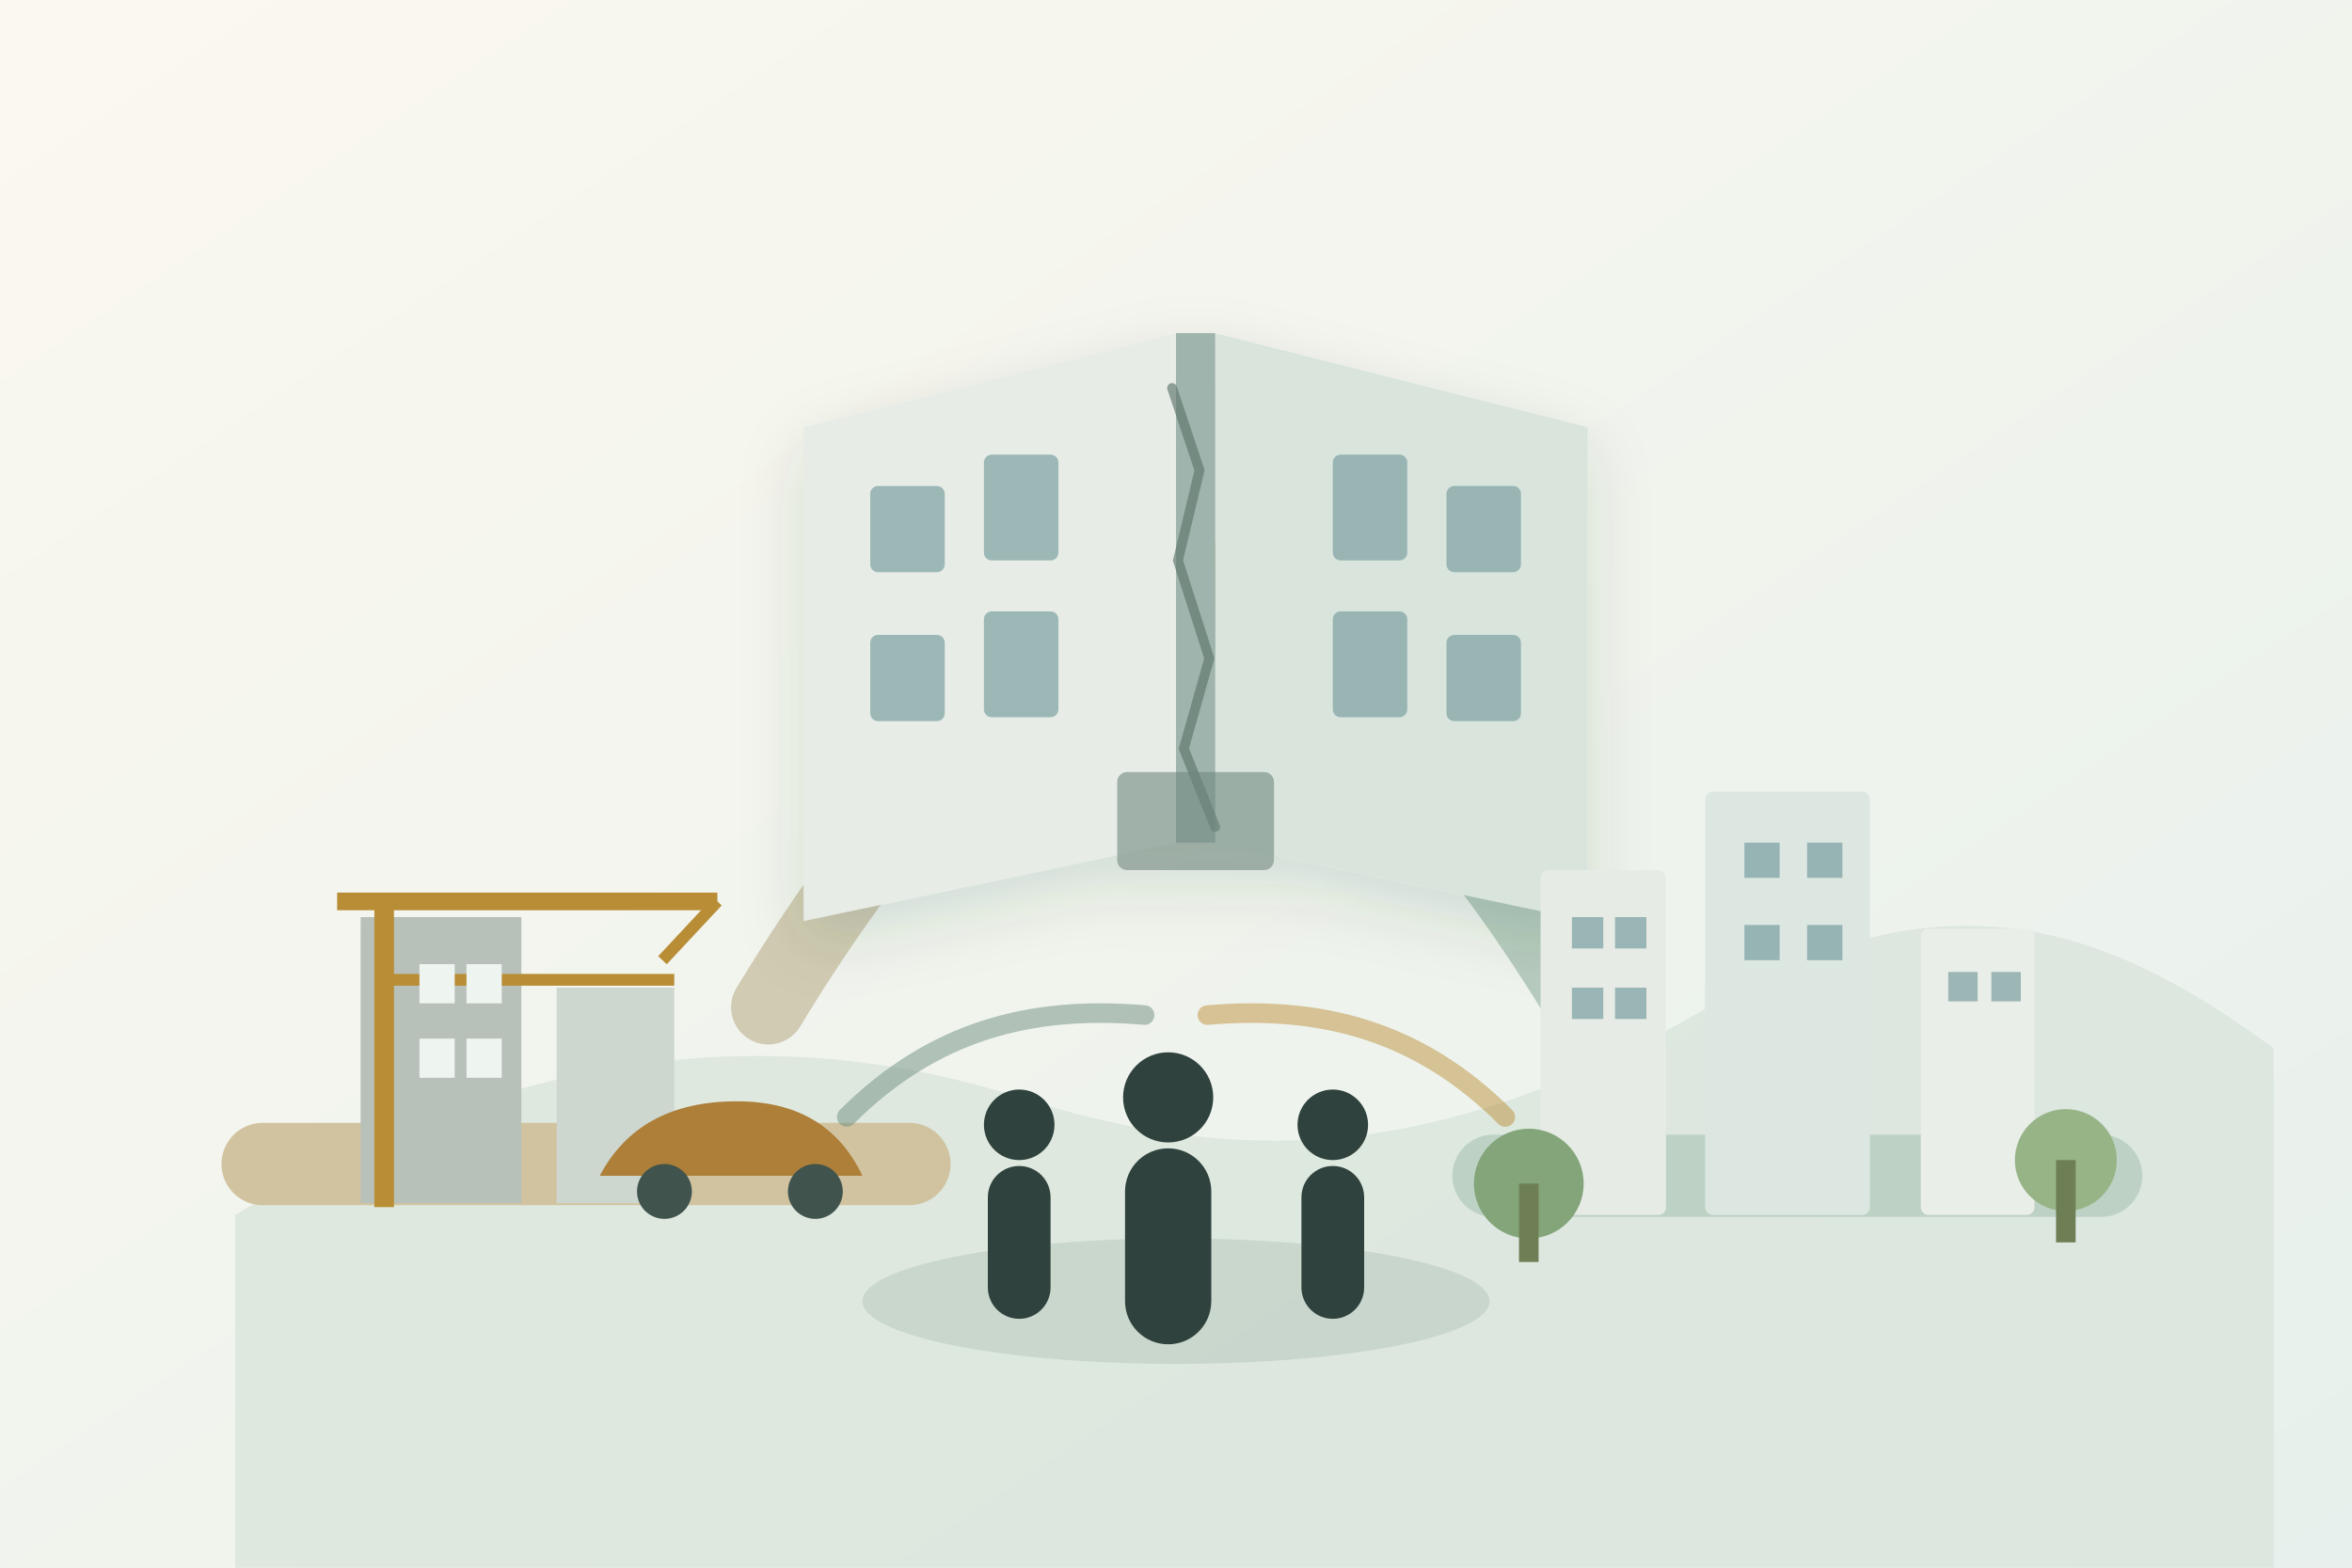
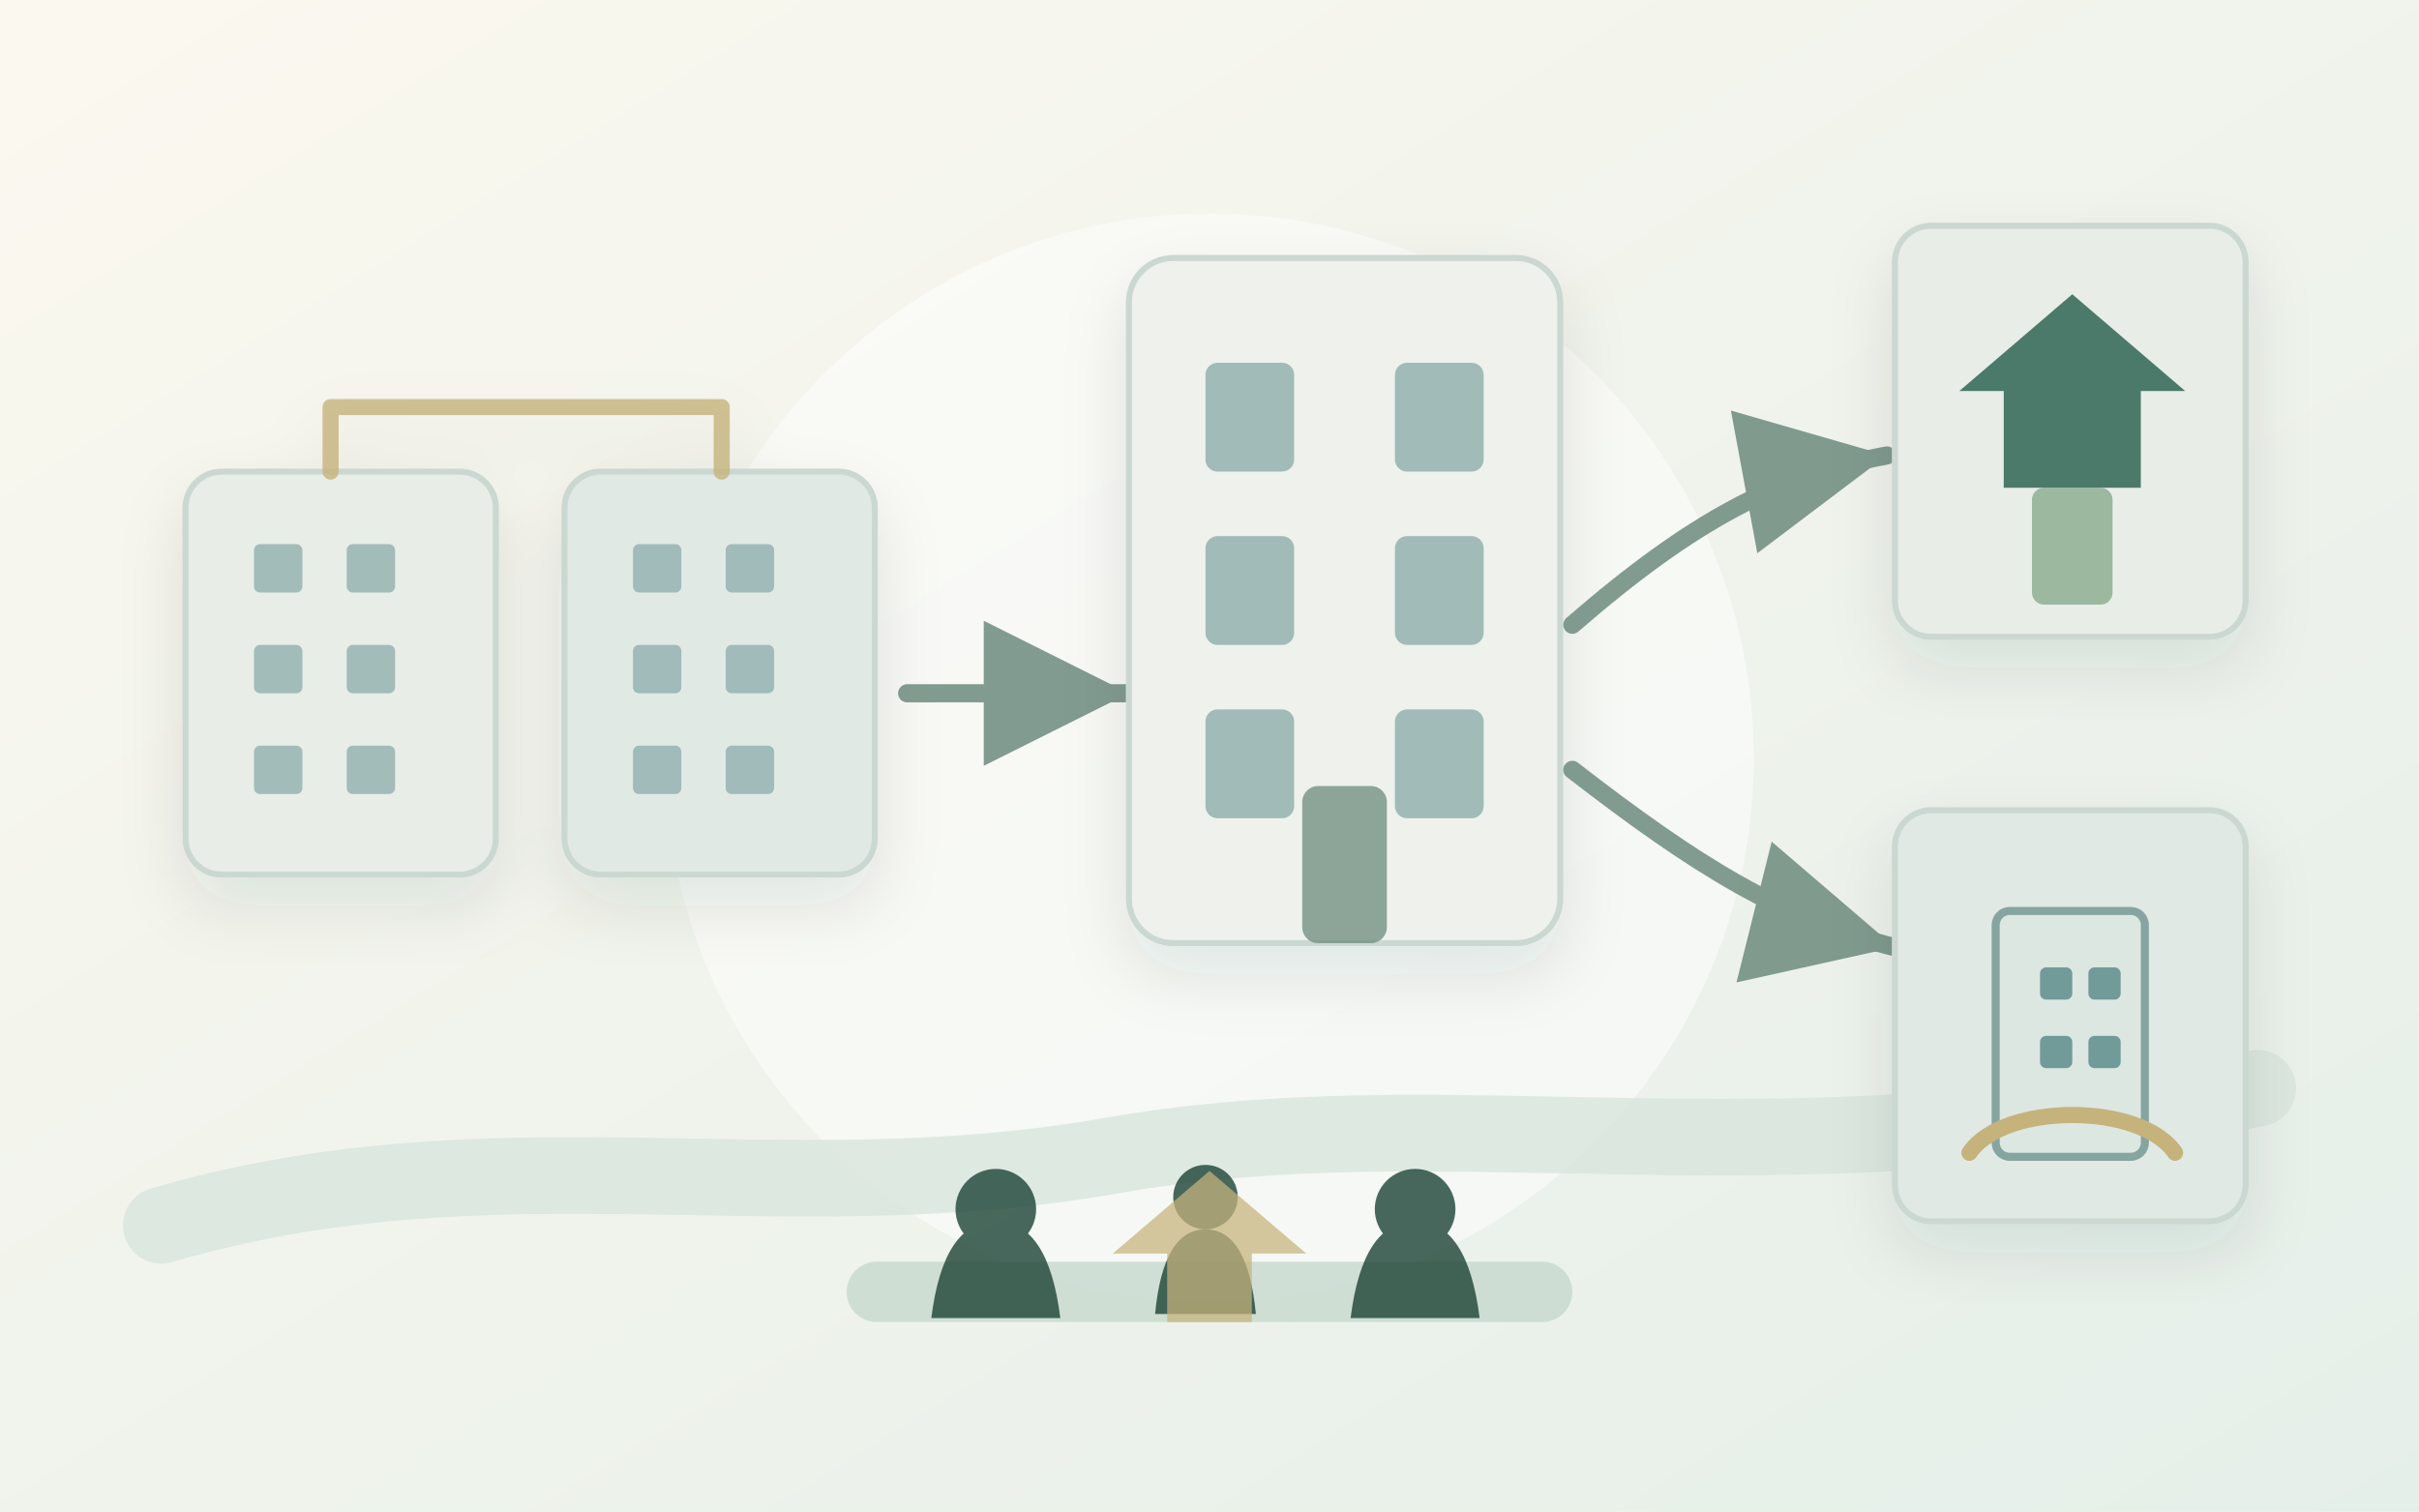
- <svg xmlns="http://www.w3.org/2000/svg" viewBox="0 0 1200 800" role="img" aria-labelledby="title desc">
+ <svg xmlns="http://www.w3.org/2000/svg" viewBox="0 0 1200 750" role="img" aria-labelledby="title desc">
  <defs>
-     <linearGradient id="bg" x1="0" y1="0" x2="1" y2="1">
+     <linearGradient id="paper" x1="0" y1="0" x2="1" y2="1">
      <stop offset="0" stop-color="#fbf8ef" />
-       <stop offset="1" stop-color="#e7f0ec" />
+       <stop offset="1" stop-color="#e5efe9" />
    </linearGradient>
-     <filter id="soft" x="-20%" y="-20%" width="140%" height="140%">
-       <feDropShadow dx="0" dy="12" stdDeviation="16" flood-color="#1f4b3d" flood-opacity="0.13" />
+     <filter id="shadow" x="-20%" y="-20%" width="140%" height="140%">
+       <feDropShadow dx="0" dy="14" stdDeviation="16" flood-color="#173f31" flood-opacity="0.10" />
    </filter>
+     <marker id="arrow" markerWidth="12" markerHeight="12" refX="10" refY="6" orient="auto" markerUnits="strokeWidth">
+       <path d="M2 2 L10 6 L2 10 Z" fill="#6f8c80" />
+     </marker>
  </defs>
-   <rect width="1200" height="800" fill="url(#bg)" />
-   <path d="M120 620 C260 535 395 520 520 560 C640 598 742 590 875 512 C996 441 1080 476 1160 535 L1160 800 L120 800 Z" fill="#d7e3da" opacity="0.72" />
-   <path d="M612 294 C520 342 455 410 392 514" stroke="#b7aa83" stroke-width="38" stroke-linecap="round" fill="none" opacity="0.55" />
-   <path d="M588 294 C680 342 745 410 808 514" stroke="#88aa98" stroke-width="38" stroke-linecap="round" fill="none" opacity="0.55" />
-   <g transform="translate(410 170)" filter="url(#soft)">
-     <path d="M0 48 L190 0 L190 260 L0 300 Z" fill="#e7ece7" />
-     <path d="M210 0 L400 48 L400 300 L210 260 Z" fill="#d9e4dd" />
-     <path d="M190 0 L210 0 L210 260 L190 260 Z" fill="#9fb4ac" />
-     <path d="M188 28 L202 70 L191 116 L207 166 L194 212 L210 252" stroke="#5c746a" stroke-width="5" fill="none" stroke-linecap="round" opacity="0.65" />
-     <g fill="#7fa3a3" opacity="0.72">
-       <rect x="34" y="78" width="38" height="44" rx="4" />
-       <rect x="92" y="62" width="38" height="54" rx="4" />
-       <rect x="34" y="154" width="38" height="44" rx="4" />
-       <rect x="92" y="142" width="38" height="54" rx="4" />
-       <rect x="270" y="62" width="38" height="54" rx="4" />
-       <rect x="328" y="78" width="38" height="44" rx="4" />
-       <rect x="270" y="142" width="38" height="54" rx="4" />
-       <rect x="328" y="154" width="38" height="44" rx="4" />
+   <rect width="1200" height="750" fill="url(#paper)" />
+   <circle cx="600" cy="376" r="270" fill="#ffffff" opacity="0.48" />
+   <path d="M80 608 C244 560 384 602 548 574 C720 543 867 589 1120 540" fill="none" stroke="#d6e3db" stroke-width="38" stroke-linecap="round" opacity="0.72" />
+   <g transform="translate(92 178)" filter="url(#shadow)">
+     <rect x="0" y="56" width="154" height="200" rx="18" fill="#e8ede8" stroke="#cad8d1" stroke-width="3" />
+     <rect x="188" y="56" width="154" height="200" rx="18" fill="#e0e9e4" stroke="#cad8d1" stroke-width="3" />
+     <g fill="#8eaead" opacity="0.78">
+       <rect x="34" y="92" width="24" height="24" rx="3" />
+       <rect x="80" y="92" width="24" height="24" rx="3" />
+       <rect x="34" y="142" width="24" height="24" rx="3" />
+       <rect x="80" y="142" width="24" height="24" rx="3" />
+       <rect x="34" y="192" width="24" height="24" rx="3" />
+       <rect x="80" y="192" width="24" height="24" rx="3" />
+       <rect x="222" y="92" width="24" height="24" rx="3" />
+       <rect x="268" y="92" width="24" height="24" rx="3" />
+       <rect x="222" y="142" width="24" height="24" rx="3" />
+       <rect x="268" y="142" width="24" height="24" rx="3" />
+       <rect x="222" y="192" width="24" height="24" rx="3" />
+       <rect x="268" y="192" width="24" height="24" rx="3" />
    </g>
-     <rect x="160" y="224" width="80" height="50" rx="5" fill="#6c877d" opacity="0.58" />
+     <path d="M72 56 L72 24 H266 V56" fill="none" stroke="#c6b37b" stroke-width="8" stroke-linecap="round" stroke-linejoin="round" opacity="0.8" />
  </g>
-   <g transform="translate(134 418)">
-     <path d="M0 176 H330" stroke="#d1c3a0" stroke-width="42" stroke-linecap="round" />
-     <rect x="50" y="50" width="82" height="146" fill="#b8c0ba" />
-     <rect x="150" y="86" width="60" height="110" fill="#ced6d0" />
-     <path d="M38 42 H232" stroke="#b98d35" stroke-width="9" />
-     <path d="M62 42 V198" stroke="#b98d35" stroke-width="10" />
-     <path d="M62 82 H210" stroke="#b98d35" stroke-width="6" />
-     <path d="M232 42 L204 72" stroke="#b98d35" stroke-width="6" />
-     <rect x="80" y="74" width="18" height="20" fill="#eef4ef" />
-     <rect x="104" y="74" width="18" height="20" fill="#eef4ef" />
-     <rect x="80" y="112" width="18" height="20" fill="#eef4ef" />
-     <rect x="104" y="112" width="18" height="20" fill="#eef4ef" />
-     <path d="M242 144 q46 0 64 38 h-134 q20-38 70-38Z" fill="#ad7f38" />
-     <circle cx="205" cy="190" r="14" fill="#40534d" />
-     <circle cx="282" cy="190" r="14" fill="#40534d" />
+   <path d="M450 344 C500 344 514 344 560 344" fill="none" stroke="#6f8c80" stroke-width="9" stroke-linecap="round" marker-end="url(#arrow)" opacity="0.86" />
+   <g transform="translate(560 128)" filter="url(#shadow)">
+     <rect x="0" y="0" width="214" height="340" rx="22" fill="#eef1ec" stroke="#cad8d1" stroke-width="3" />
+     <rect x="38" y="52" width="44" height="54" rx="6" fill="#88aaa8" opacity="0.76" />
+     <rect x="132" y="52" width="44" height="54" rx="6" fill="#88aaa8" opacity="0.76" />
+     <rect x="38" y="138" width="44" height="54" rx="6" fill="#88aaa8" opacity="0.76" />
+     <rect x="132" y="138" width="44" height="54" rx="6" fill="#88aaa8" opacity="0.76" />
+     <rect x="38" y="224" width="44" height="54" rx="6" fill="#88aaa8" opacity="0.76" />
+     <rect x="132" y="224" width="44" height="54" rx="6" fill="#88aaa8" opacity="0.76" />
+     <rect x="86" y="262" width="42" height="78" rx="8" fill="#6f8c80" opacity="0.76" />
  </g>
-   <g transform="translate(762 390)">
-     <path d="M0 210 H310" stroke="#bdd2c5" stroke-width="42" stroke-linecap="round" />
-     <rect x="24" y="54" width="64" height="176" rx="4" fill="#e6ebe6" />
-     <rect x="108" y="14" width="84" height="216" rx="4" fill="#dce7e2" />
-     <rect x="218" y="84" width="58" height="146" rx="4" fill="#eaeee8" />
-     <g fill="#80a3a4" opacity="0.75">
-       <rect x="40" y="78" width="16" height="16" />
-       <rect x="62" y="78" width="16" height="16" />
-       <rect x="40" y="114" width="16" height="16" />
-       <rect x="62" y="114" width="16" height="16" />
-       <rect x="128" y="40" width="18" height="18" />
-       <rect x="160" y="40" width="18" height="18" />
-       <rect x="128" y="82" width="18" height="18" />
-       <rect x="160" y="82" width="18" height="18" />
-       <rect x="232" y="106" width="15" height="15" />
-       <rect x="254" y="106" width="15" height="15" />
+   <path d="M780 310 C840 258 882 236 936 226" fill="none" stroke="#6f8c80" stroke-width="9" stroke-linecap="round" marker-end="url(#arrow)" opacity="0.86" />
+   <path d="M780 382 C842 430 884 456 940 470" fill="none" stroke="#6f8c80" stroke-width="9" stroke-linecap="round" marker-end="url(#arrow)" opacity="0.86" />
+   <g transform="translate(940 112)" filter="url(#shadow)">
+     <rect x="0" y="0" width="174" height="204" rx="18" fill="#e8ede8" stroke="#cad8d1" stroke-width="3" />
+     <path d="M54 130 V82 H32 L88 34 L144 82 H122 V130 Z" fill="#1f5a46" opacity="0.78" />
+     <rect x="68" y="130" width="40" height="58" rx="6" fill="#86a98a" opacity="0.78" />
+   </g>
+   <g transform="translate(940 402)" filter="url(#shadow)">
+     <rect x="0" y="0" width="174" height="204" rx="18" fill="#e0e9e4" stroke="#cad8d1" stroke-width="3" />
+     <rect x="50" y="50" width="74" height="122" rx="7" fill="#dce7e2" stroke="#86a5a0" stroke-width="4" />
+     <rect x="72" y="78" width="16" height="16" rx="3" fill="#719b99" />
+     <rect x="96" y="78" width="16" height="16" rx="3" fill="#719b99" />
+     <rect x="72" y="112" width="16" height="16" rx="3" fill="#719b99" />
+     <rect x="96" y="112" width="16" height="16" rx="3" fill="#719b99" />
+     <path d="M37 170 C54 145 122 145 139 170" fill="none" stroke="#c6b37b" stroke-width="8" stroke-linecap="round" />
+   </g>
+   <g transform="translate(420 560)">
+     <rect x="0" y="66" width="360" height="30" rx="15" fill="#c8d9ce" opacity="0.82" />
+     <g fill="#173f31" opacity="0.78">
+       <circle cx="74" cy="40" r="20" />
+       <path d="M42 94 q6-48 32-48 t32 48 Z" />
+       <circle cx="178" cy="34" r="16" />
+       <path d="M153 92 q4-42 25-42 t25 42 Z" />
+       <circle cx="282" cy="40" r="20" />
+       <path d="M250 94 q6-48 32-48 t32 48 Z" />
    </g>
-     <circle cx="18" cy="214" r="28" fill="#83a579" />
-     <rect x="13" y="214" width="10" height="40" fill="#6f7f55" />
-     <circle cx="292" cy="202" r="26" fill="#97b486" />
-     <rect x="287" y="202" width="10" height="42" fill="#6f7f55" />
-   </g>
-   <g transform="translate(498 548)">
-     <ellipse cx="102" cy="116" rx="160" ry="32" fill="#315548" opacity="0.12" />
-     <g fill="#2f423e">
-       <circle cx="22" cy="26" r="18" />
-       <rect x="6" y="47" width="32" height="78" rx="16" />
-       <circle cx="98" cy="12" r="23" />
-       <rect x="76" y="38" width="44" height="100" rx="22" />
-       <circle cx="182" cy="26" r="18" />
-       <rect x="166" y="47" width="32" height="78" rx="16" />
-     </g>
-     <path d="M-66 22 C-22 -22 28 -35 86 -30" stroke="#6f8d82" stroke-width="10" fill="none" stroke-linecap="round" opacity="0.5" />
-     <path d="M270 22 C226 -22 176 -35 118 -30" stroke="#b98d35" stroke-width="10" fill="none" stroke-linecap="round" opacity="0.48" />
+     <path d="M159 96 V62 H132 L180 21 L228 62 H201 V96 Z" fill="#c6b37b" opacity="0.72" />
  </g>
</svg>
